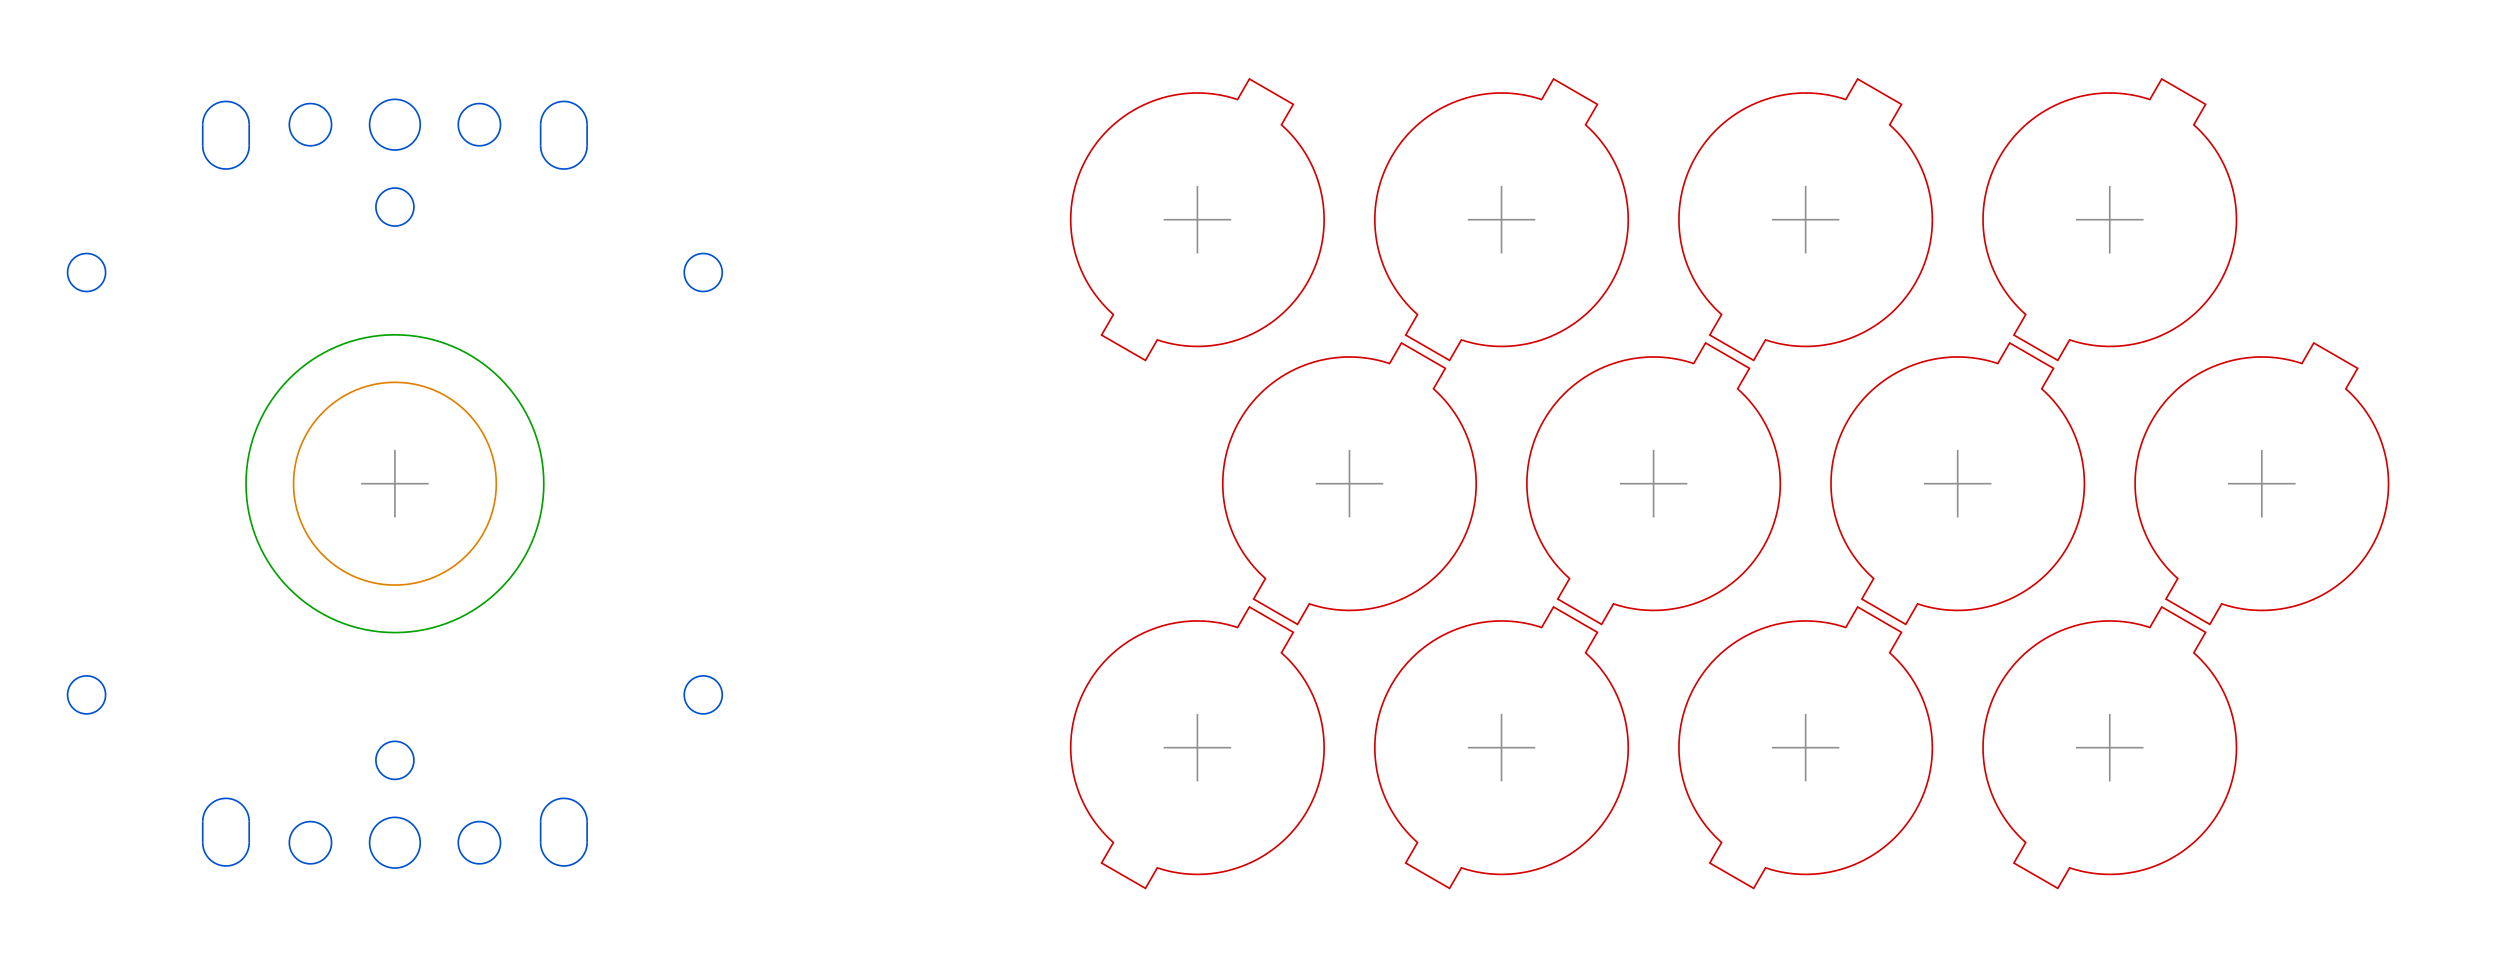
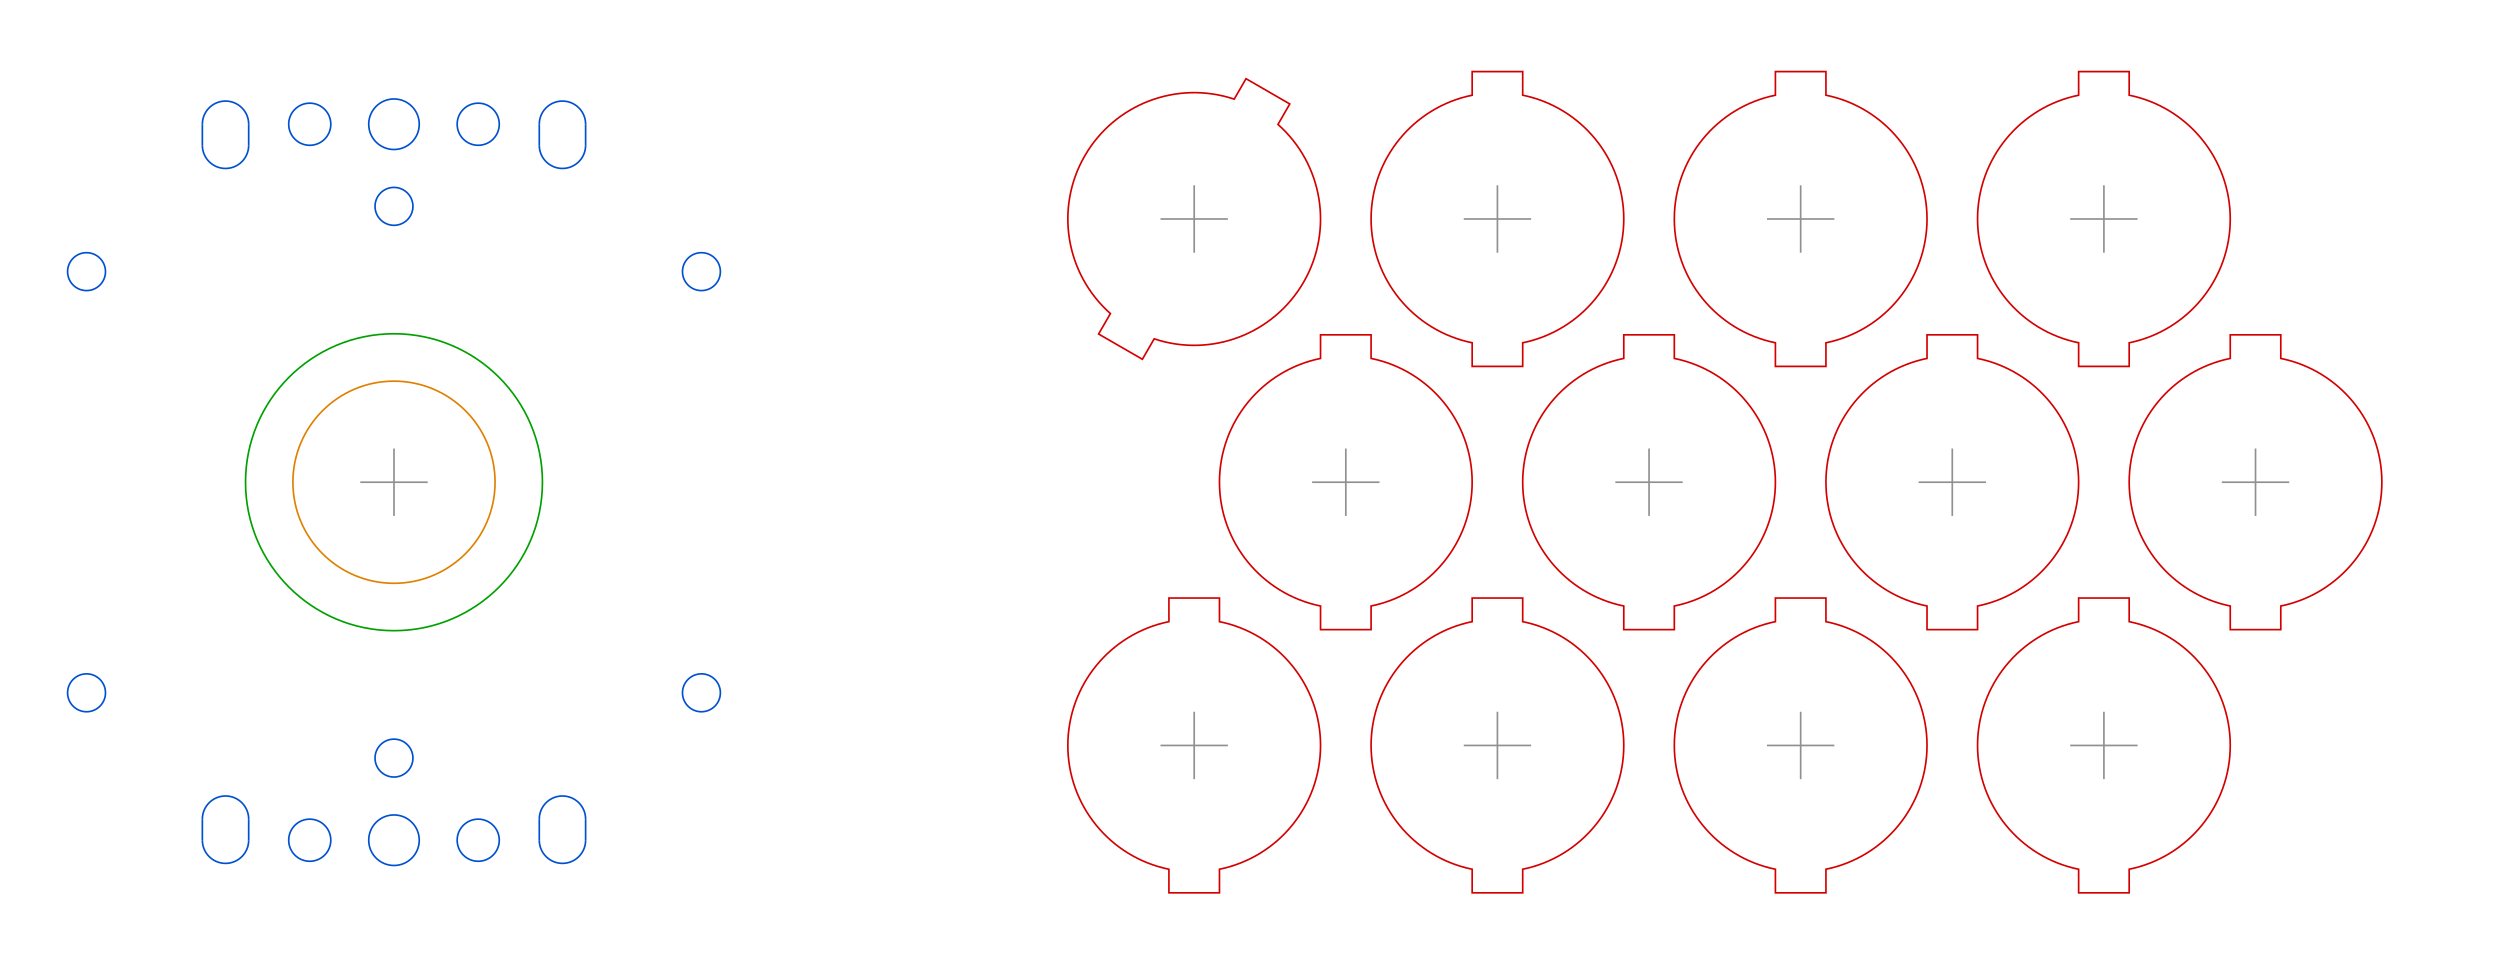
- <svg xmlns="http://www.w3.org/2000/svg" version="1.1" width="295.9mm" height="114.5mm" viewBox="0 0 295.946 114.497">
+ <svg xmlns="http://www.w3.org/2000/svg" version="1.1" width="296.8mm" height="114mm" viewBox="0 0 296.75 113.999">
  <g id="BUTTONS" fill="none" stroke="#d40000" stroke-width="0.2">
    <path d="M 146.5 11.771 A 15 15 0 0 0 131.804 37.227 L 130.402 39.654 L 135.598 42.654 L 137 40.227 A 15 15 0 0 0 151.696 14.771 L 153.098 12.343 L 147.902 9.343 L 146.5 11.771 Z" />
-     <path d="M 146.5 74.271 A 15 15 0 0 0 131.804 99.727 L 130.402 102.154 L 135.598 105.154 L 137 102.727 A 15 15 0 0 0 151.696 77.271 L 153.098 74.843 L 147.902 71.843 L 146.5 74.271 Z" />
-     <path d="M 164.5 43.021 A 15 15 0 0 0 149.804 68.477 L 148.402 70.904 L 153.598 73.904 L 155 71.477 A 15 15 0 0 0 169.696 46.021 L 171.098 43.593 L 165.902 40.593 L 164.5 43.021 Z" />
-     <path d="M 182.5 11.771 A 15 15 0 0 0 167.804 37.227 L 166.402 39.654 L 171.598 42.654 L 173 40.227 A 15 15 0 0 0 187.696 14.771 L 189.098 12.343 L 183.902 9.343 L 182.5 11.771 Z" />
-     <path d="M 182.5 74.271 A 15 15 0 0 0 167.804 99.727 L 166.402 102.154 L 171.598 105.154 L 173 102.727 A 15 15 0 0 0 187.696 77.271 L 189.098 74.843 L 183.902 71.843 L 182.5 74.271 Z" />
-     <path d="M 200.5 43.021 A 15 15 0 0 0 185.804 68.477 L 184.402 70.904 L 189.598 73.904 L 191 71.477 A 15 15 0 0 0 205.696 46.021 L 207.098 43.593 L 201.902 40.593 L 200.5 43.021 Z" />
-     <path d="M 218.5 11.771 A 15 15 0 0 0 203.804 37.227 L 202.402 39.654 L 207.598 42.654 L 209 40.227 A 15 15 0 0 0 223.696 14.771 L 225.098 12.343 L 219.902 9.343 L 218.5 11.771 Z" />
-     <path d="M 218.5 74.271 A 15 15 0 0 0 203.804 99.727 L 202.402 102.154 L 207.598 105.154 L 209 102.727 A 15 15 0 0 0 223.696 77.271 L 225.098 74.843 L 219.902 71.843 L 218.5 74.271 Z" />
-     <path d="M 236.5 43.021 A 15 15 0 0 0 221.804 68.477 L 220.402 70.904 L 225.598 73.904 L 227 71.477 A 15 15 0 0 0 241.696 46.021 L 243.098 43.593 L 237.902 40.593 L 236.5 43.021 Z" />
-     <path d="M 254.5 74.271 A 15 15 0 0 0 239.804 99.727 L 238.402 102.154 L 243.598 105.154 L 245 102.727 A 15 15 0 0 0 259.697 77.271 L 261.098 74.843 L 255.902 71.843 L 254.5 74.271 Z" />
-     <path d="M 254.5 11.771 A 15 15 0 0 0 239.804 37.227 L 238.402 39.654 L 243.598 42.654 L 245 40.227 A 15 15 0 0 0 259.697 14.771 L 261.098 12.343 L 255.902 9.343 L 254.5 11.771 Z" />
-     <path d="M 272.5 43.021 A 15 15 0 0 0 257.803 68.477 L 256.402 70.904 L 261.598 73.904 L 263 71.477 A 15 15 0 0 0 277.697 46.021 L 279.098 43.593 L 273.902 40.593 L 272.5 43.021 Z" />
+     <path d="M 138.75 73.802 A 15 15 0 0 0 138.75 103.196 L 138.75 105.999 L 144.75 105.999 L 144.75 103.196 A 15 15 0 0 0 144.75 73.802 L 144.75 70.999 L 138.75 70.999 L 138.75 73.802 Z" />
+     <path d="M 156.75 42.552 A 15 15 0 0 0 156.75 71.946 L 156.75 74.749 L 162.75 74.749 L 162.75 71.946 A 15 15 0 0 0 162.75 42.552 L 162.75 39.749 L 156.75 39.749 L 156.75 42.552 Z" />
+     <path d="M 174.75 11.302 A 15 15 0 0 0 174.75 40.696 L 174.75 43.499 L 180.75 43.499 L 180.75 40.696 A 15 15 0 0 0 180.75 11.302 L 180.75 8.499 L 174.75 8.499 L 174.75 11.302 Z" />
+     <path d="M 174.75 73.802 A 15 15 0 0 0 174.75 103.196 L 174.75 105.999 L 180.75 105.999 L 180.75 103.196 A 15 15 0 0 0 180.75 73.802 L 180.75 70.999 L 174.75 70.999 L 174.75 73.802 Z" />
+     <path d="M 192.75 42.552 A 15 15 0 0 0 192.75 71.946 L 192.75 74.749 L 198.75 74.749 L 198.75 71.946 A 15 15 0 0 0 198.75 42.552 L 198.75 39.749 L 192.75 39.749 L 192.75 42.552 Z" />
+     <path d="M 210.75 11.302 A 15 15 0 0 0 210.75 40.696 L 210.75 43.499 L 216.75 43.499 L 216.75 40.696 A 15 15 0 0 0 216.75 11.302 L 216.75 8.499 L 210.75 8.499 L 210.75 11.302 Z" />
+     <path d="M 210.75 73.802 A 15 15 0 0 0 210.75 103.196 L 210.75 105.999 L 216.75 105.999 L 216.75 103.196 A 15 15 0 0 0 216.75 73.802 L 216.75 70.999 L 210.75 70.999 L 210.75 73.802 Z" />
+     <path d="M 228.75 42.552 A 15 15 0 0 0 228.75 71.946 L 228.75 74.749 L 234.75 74.749 L 234.75 71.946 A 15 15 0 0 0 234.75 42.552 L 234.75 39.749 L 228.75 39.749 L 228.75 42.552 Z" />
+     <path d="M 246.75 73.802 A 15 15 0 0 0 246.75 103.196 L 246.75 105.999 L 252.75 105.999 L 252.75 103.196 A 15 15 0 0 0 252.75 73.802 L 252.75 70.999 L 246.75 70.999 L 246.75 73.802 Z" />
+     <path d="M 246.75 11.302 A 15 15 0 0 0 246.75 40.696 L 246.75 43.499 L 252.75 43.499 L 252.75 40.696 A 15 15 0 0 0 252.75 11.302 L 252.75 8.499 L 246.75 8.499 L 246.75 11.302 Z" />
+     <path d="M 264.75 42.552 A 15 15 0 0 0 264.75 71.946 L 264.75 74.749 L 270.75 74.749 L 270.75 71.946 A 15 15 0 0 0 270.75 42.552 L 270.75 39.749 L 264.75 39.749 L 264.75 42.552 Z" />
  </g>
  <g id="JOYSTICK_BORE_24" fill="none" stroke="#e08000" stroke-width="0.2">
    <circle cx="46.75" cy="57.249" r="12" />
  </g>
  <g id="JOYSTICK_BORE_35.25" fill="none" stroke="#00a000" stroke-width="0.2">
    <circle cx="46.75" cy="57.249" r="17.625" />
  </g>
  <g id="GL_PLATE_HOLES" fill="none" stroke="#0050d0" stroke-width="0.2">
    <circle cx="46.75" cy="14.749" r="3" />
    <circle cx="46.75" cy="99.749" r="3" />
    <circle cx="56.75" cy="14.749" r="2.5" />
    <circle cx="56.75" cy="99.749" r="2.5" />
    <circle cx="36.75" cy="14.749" r="2.5" />
    <circle cx="36.75" cy="99.749" r="2.5" />
    <circle cx="46.75" cy="24.499" r="2.25" />
    <circle cx="46.75" cy="89.999" r="2.25" />
    <circle cx="83.25" cy="32.249" r="2.25" />
    <circle cx="83.25" cy="82.249" r="2.25" />
    <circle cx="10.25" cy="32.249" r="2.25" />
    <circle cx="10.25" cy="82.249" r="2.25" />
    <line x1="64" y1="17.249" x2="64" y2="14.749" />
    <line x1="69.5" y1="17.249" x2="69.5" y2="14.749" />
    <path d="M 69.5 14.749 A 2.75 2.75 0 0 0 64 14.749" />
    <path d="M 64 17.249 A 2.75 2.75 0 0 0 69.5 17.249" />
    <line x1="69.5" y1="97.249" x2="69.5" y2="99.749" />
    <line x1="64" y1="97.249" x2="64" y2="99.749" />
    <path d="M 64 99.749 A 2.75 2.75 0 0 0 69.5 99.749" />
    <path d="M 69.5 97.249 A 2.75 2.75 0 0 0 64 97.249" />
    <line x1="24" y1="17.249" x2="24" y2="14.749" />
    <line x1="29.5" y1="17.249" x2="29.5" y2="14.749" />
    <path d="M 29.5 14.749 A 2.75 2.75 0 0 0 24 14.749" />
    <path d="M 24 17.249 A 2.75 2.75 0 0 0 29.5 17.249" />
    <line x1="29.5" y1="97.249" x2="29.5" y2="99.749" />
    <line x1="24" y1="97.249" x2="24" y2="99.749" />
    <path d="M 24 99.749 A 2.75 2.75 0 0 0 29.5 99.749" />
    <path d="M 29.5 97.249 A 2.75 2.75 0 0 0 24 97.249" />
  </g>
  <g id="REFERENCE" fill="none" stroke="#909090" stroke-width="0.2">
    <line x1="42.75" y1="57.249" x2="50.75" y2="57.249" />
    <line x1="46.75" y1="61.249" x2="46.75" y2="53.249" />
    <line x1="137.75" y1="25.999" x2="145.75" y2="25.999" />
    <line x1="141.75" y1="29.999" x2="141.75" y2="21.999" />
    <line x1="137.75" y1="88.499" x2="145.75" y2="88.499" />
    <line x1="141.75" y1="92.499" x2="141.75" y2="84.499" />
    <line x1="155.75" y1="57.249" x2="163.75" y2="57.249" />
    <line x1="159.75" y1="61.249" x2="159.75" y2="53.249" />
    <line x1="173.75" y1="25.999" x2="181.75" y2="25.999" />
    <line x1="177.75" y1="29.999" x2="177.75" y2="21.999" />
    <line x1="173.75" y1="88.499" x2="181.75" y2="88.499" />
    <line x1="177.75" y1="92.499" x2="177.75" y2="84.499" />
    <line x1="191.75" y1="57.249" x2="199.75" y2="57.249" />
    <line x1="195.75" y1="61.249" x2="195.75" y2="53.249" />
    <line x1="209.75" y1="25.999" x2="217.75" y2="25.999" />
    <line x1="213.75" y1="29.999" x2="213.75" y2="21.999" />
    <line x1="209.75" y1="88.499" x2="217.75" y2="88.499" />
    <line x1="213.75" y1="92.499" x2="213.75" y2="84.499" />
    <line x1="227.75" y1="57.249" x2="235.75" y2="57.249" />
    <line x1="231.75" y1="61.249" x2="231.75" y2="53.249" />
    <line x1="245.75" y1="88.499" x2="253.75" y2="88.499" />
    <line x1="249.75" y1="92.499" x2="249.75" y2="84.499" />
    <line x1="245.75" y1="25.999" x2="253.75" y2="25.999" />
    <line x1="249.75" y1="29.999" x2="249.75" y2="21.999" />
    <line x1="263.75" y1="57.249" x2="271.75" y2="57.249" />
    <line x1="267.75" y1="61.249" x2="267.75" y2="53.249" />
  </g>
</svg>
